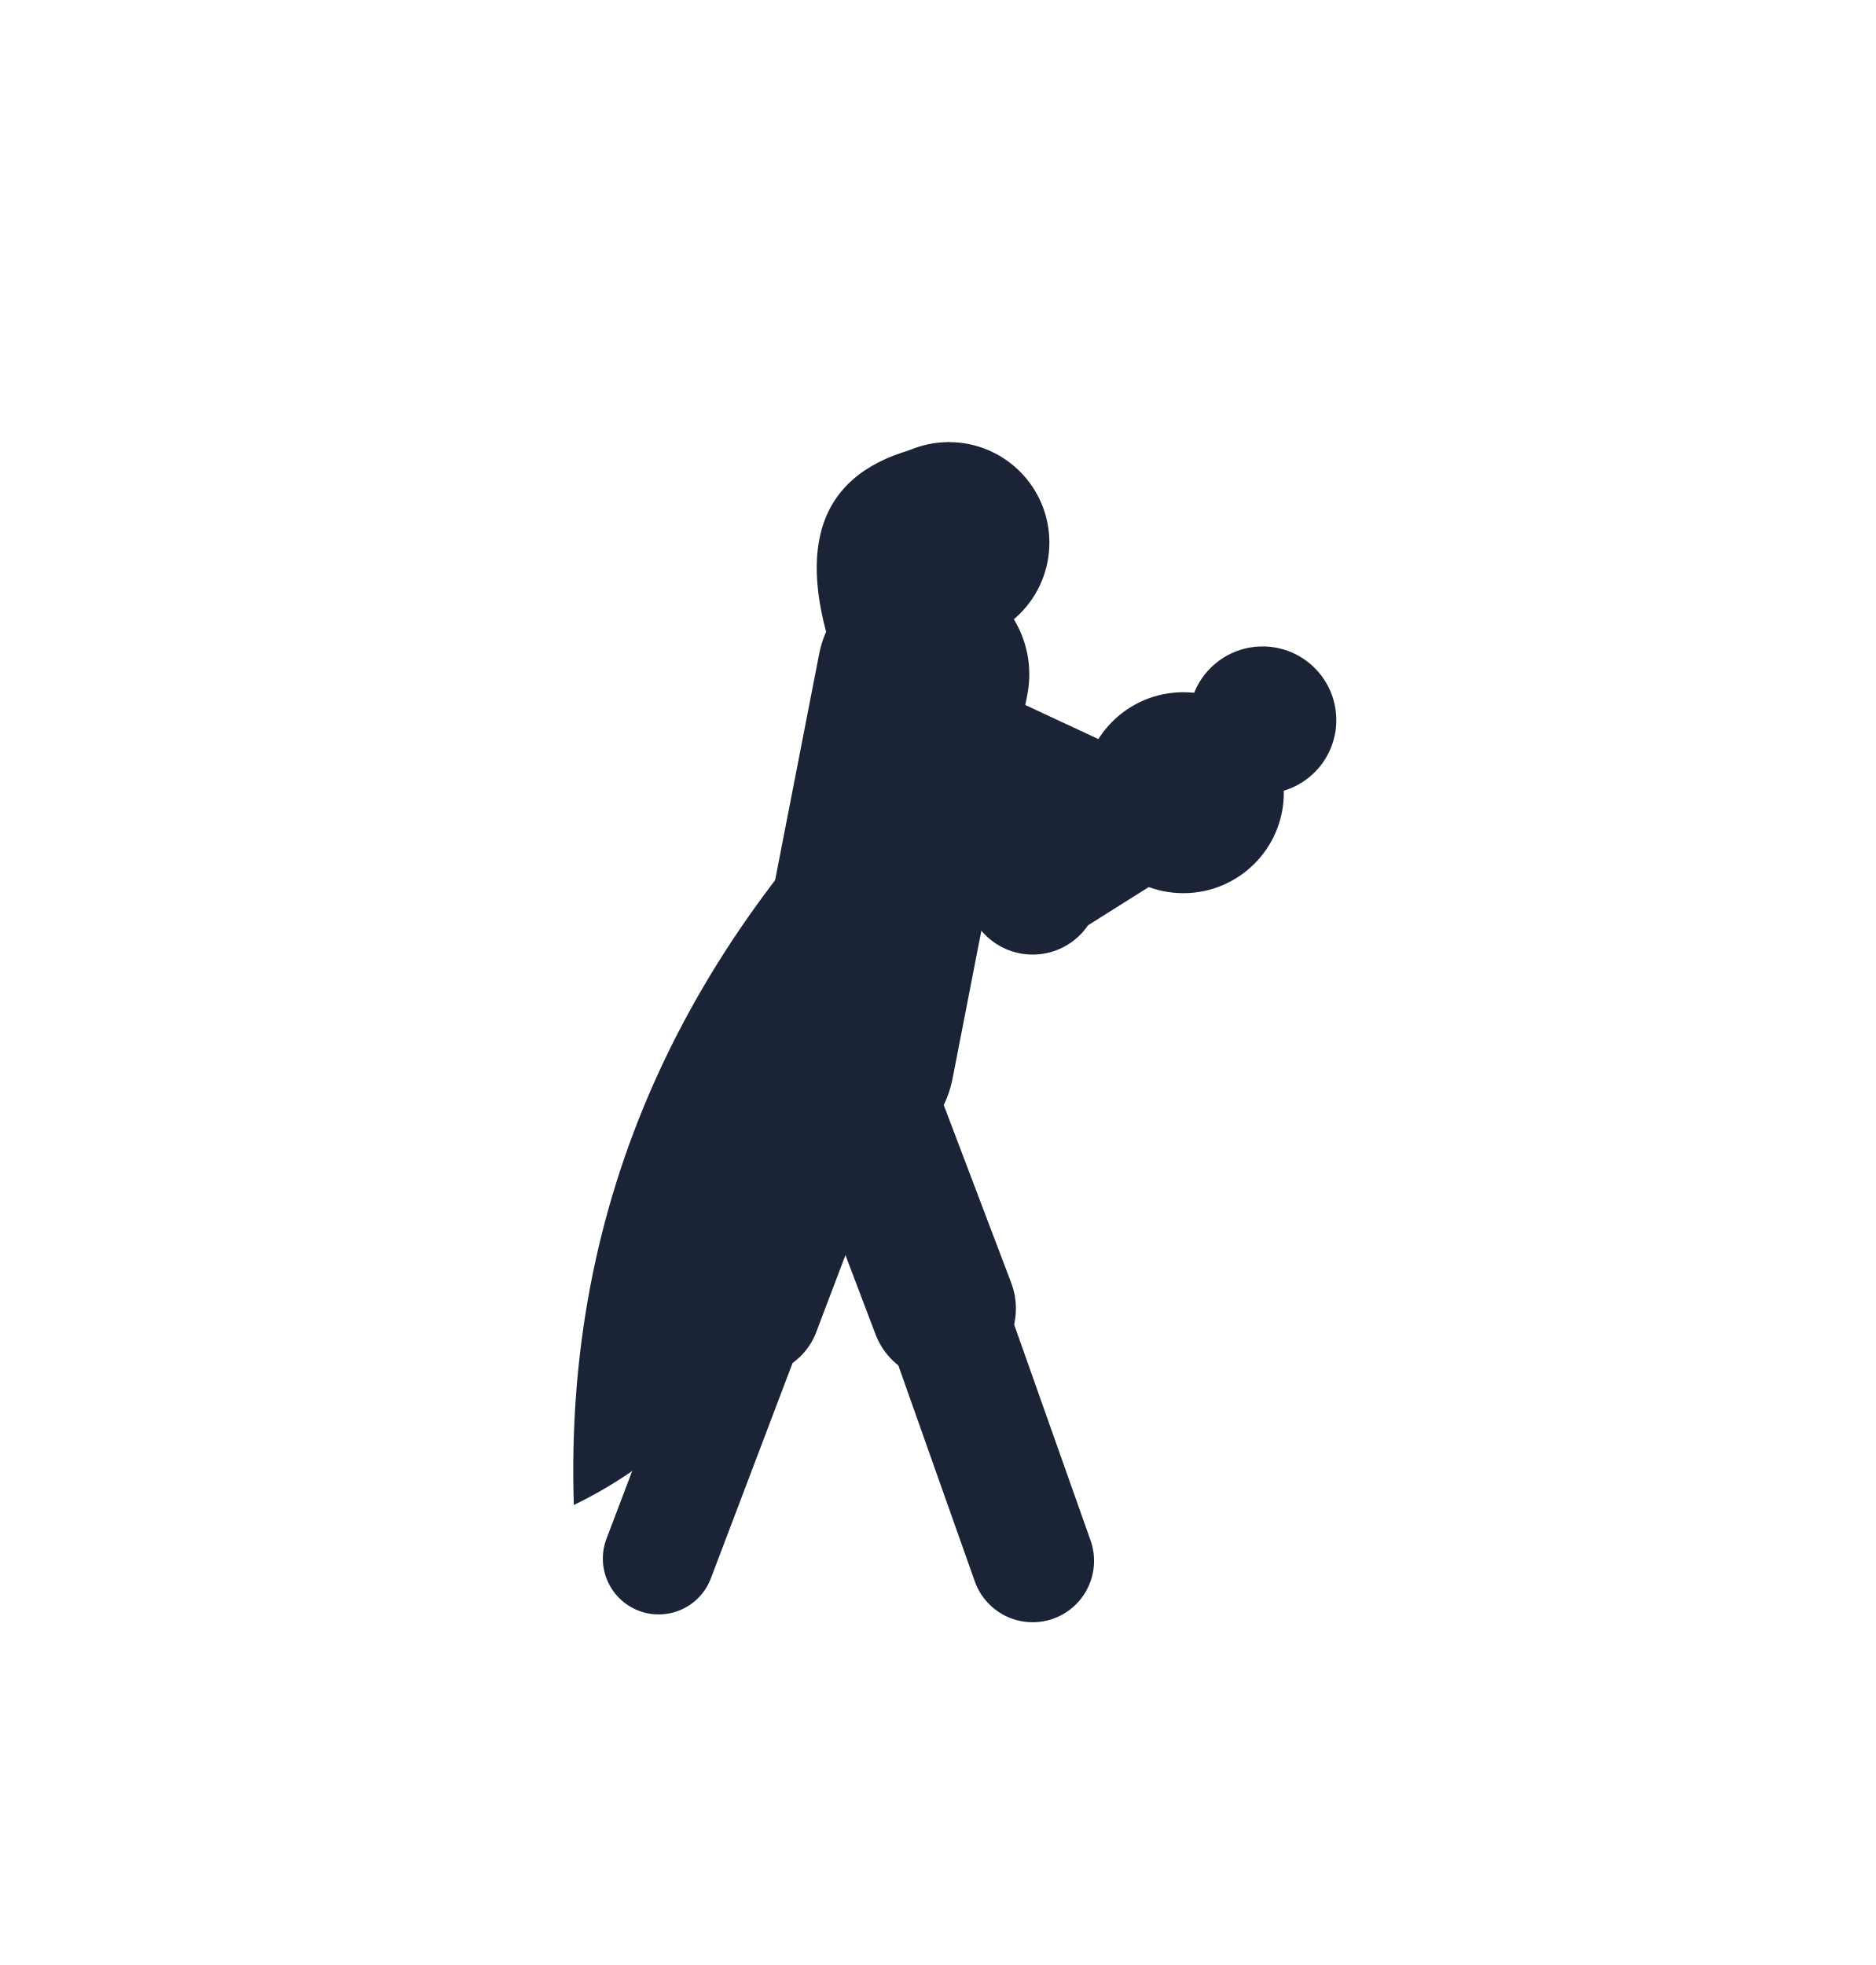
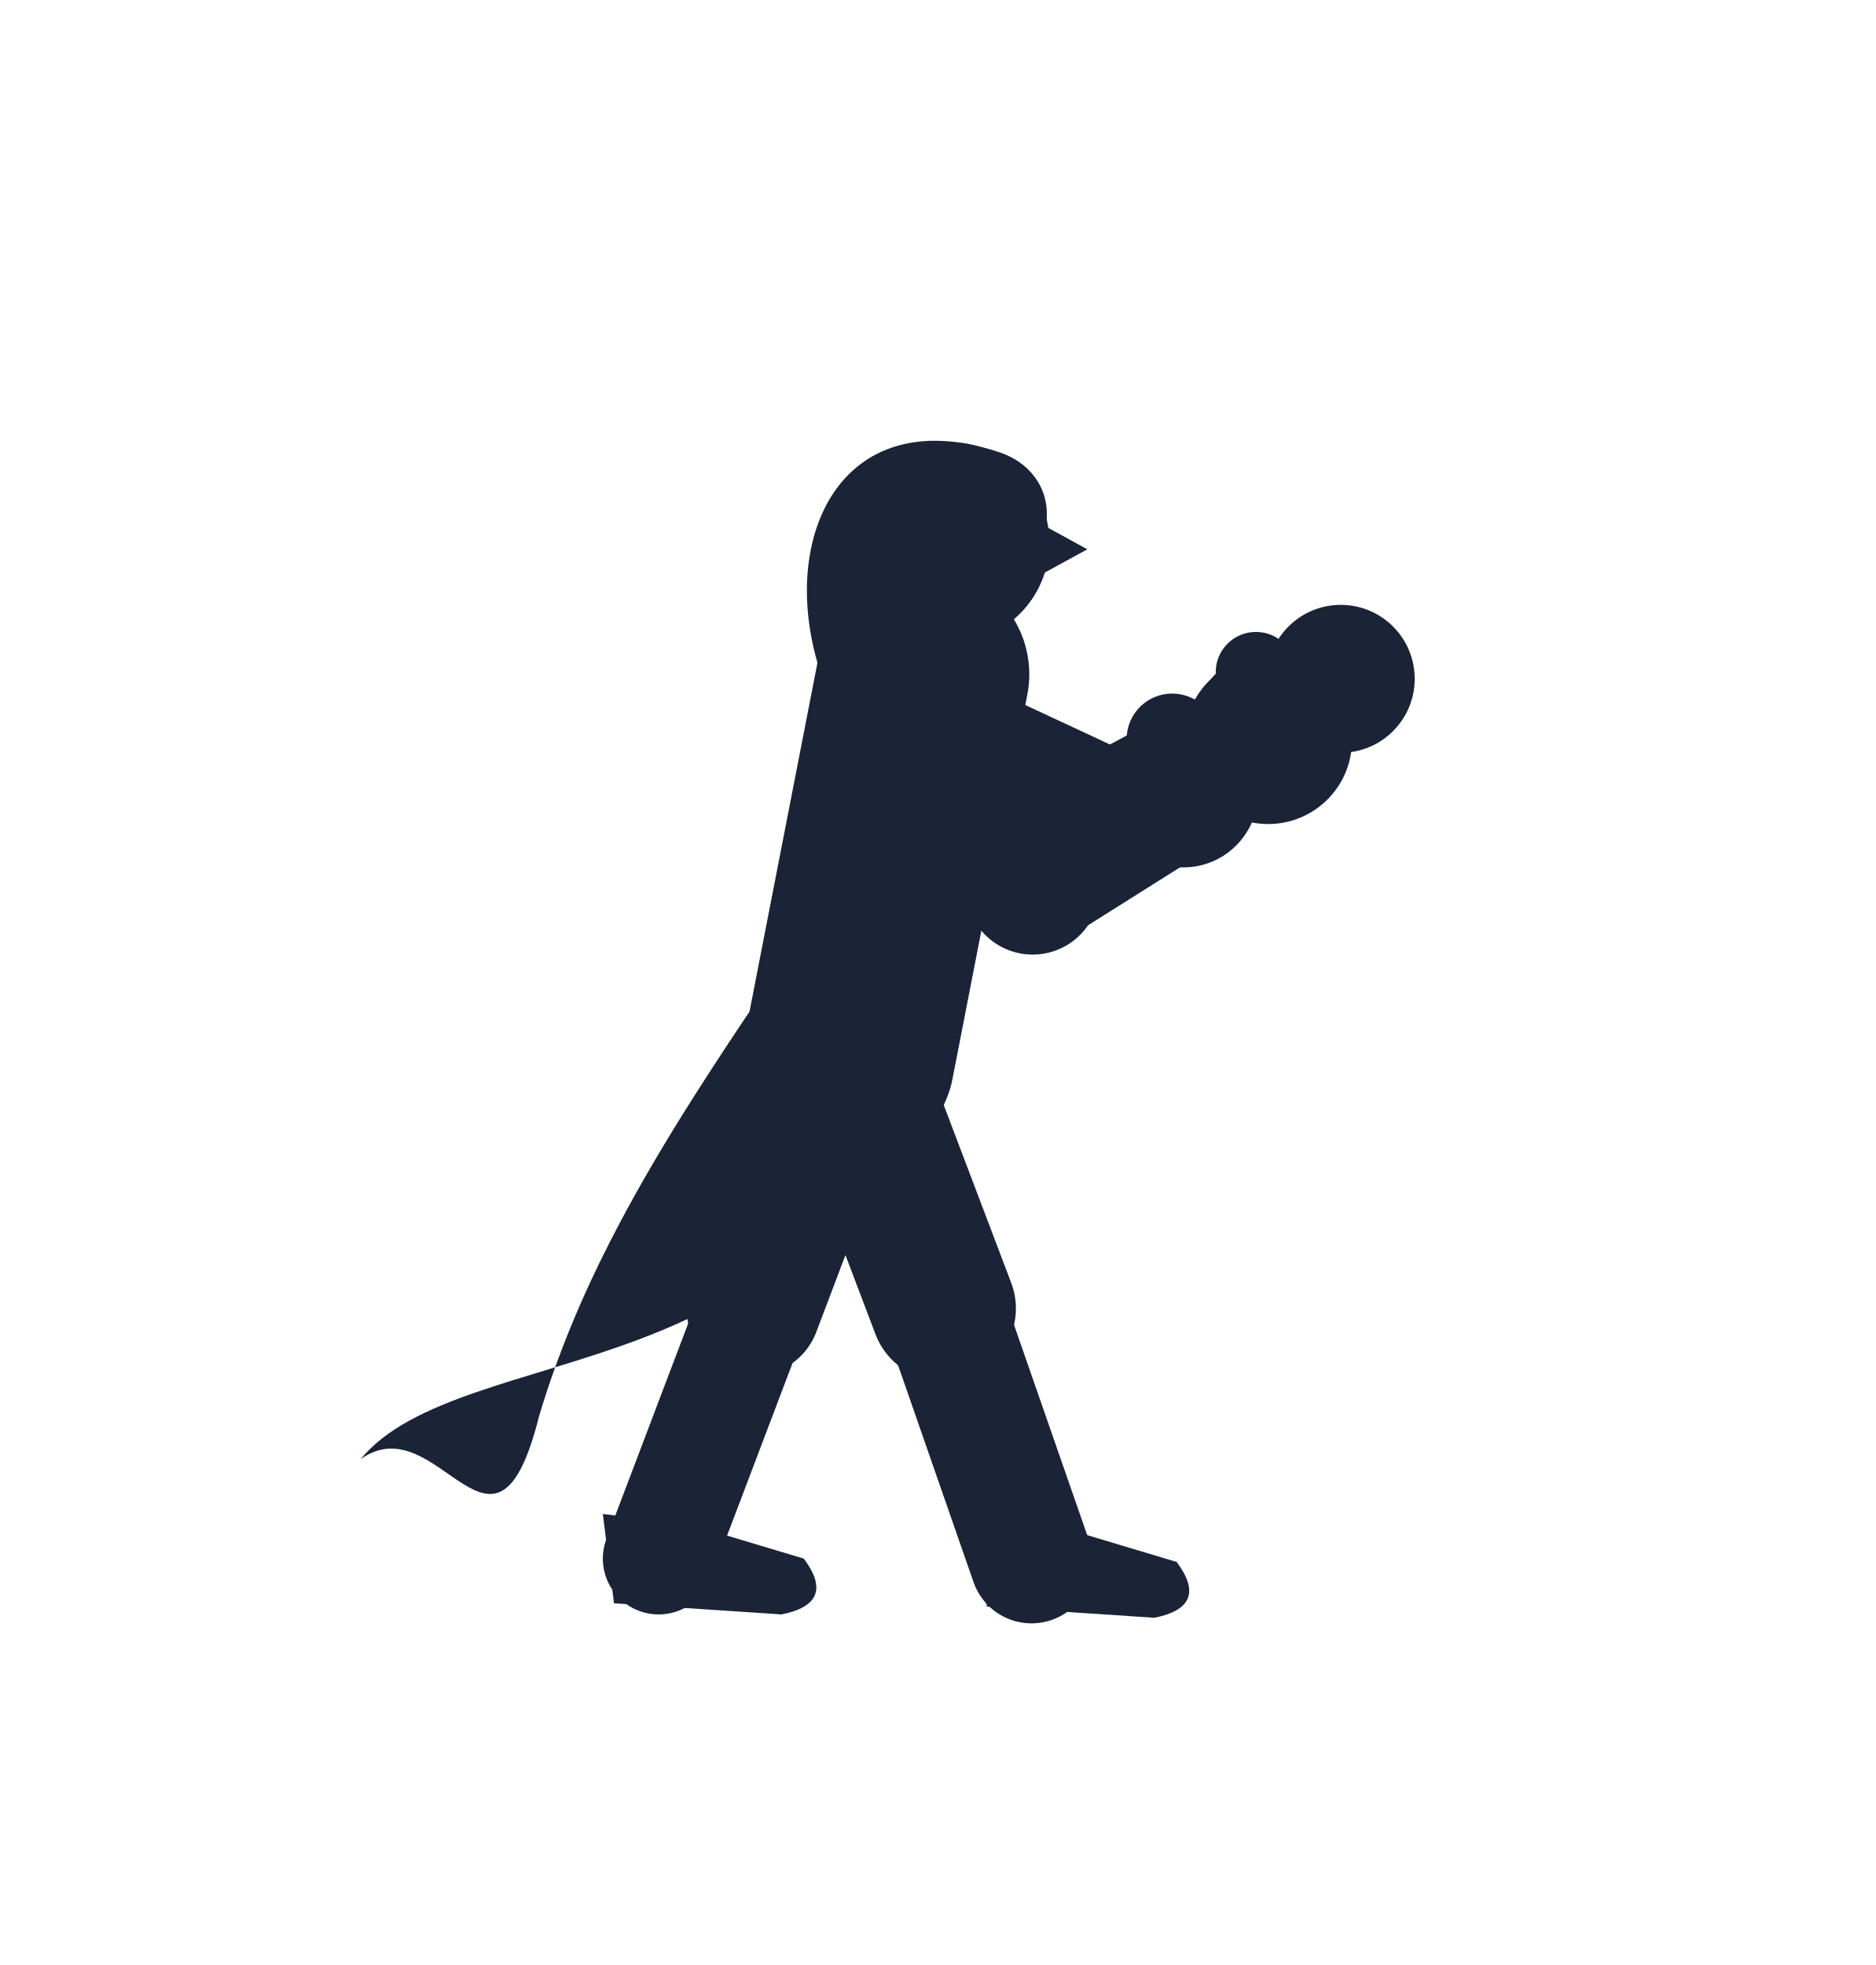
<svg xmlns="http://www.w3.org/2000/svg" viewBox="-24 -4 168 176" width="168" height="176">
  <line x1="52.0" y1="90.8" x2="43.5" y2="113.2" stroke="#1b2436" stroke-width="12" stroke-linecap="round" />
  <line x1="43.5" y1="113.2" x2="35.0" y2="135.6" stroke="#1b2436" stroke-width="10" stroke-linecap="round" />
  <line x1="58.7" y1="60.4" x2="75.0" y2="68.0" stroke="#1b2436" stroke-width="10" stroke-linecap="round" />
  <line x1="75.0" y1="68.0" x2="89.1" y2="60.5" stroke="#1b2436" stroke-width="9" stroke-linecap="round" />
-   <circle cx="89.1" cy="60.5" r="6.6" fill="#1b2436" />
-   <path d="M 58.7 60.4     Q 26.1 90.4 27.4 130.8     Q 48.0 120.8 52.0 90.8 Z" fill="#1b2436" />
+   <circle cx="89.1" cy="60.5" r="5.904" fill="#1b2436" />
+   <circle cx="88.5" cy="56.2" r="3.6" fill="#1b2436" />
+   <circle cx="96.1" cy="56.8" r="6.624" fill="#1b2436" />
+   <path d="M 61.7 58.4     C 45.8 84.4 30.9 100.8 24.3 122.8     C 20.3 138.8 15.3 121.7 8.3 126.7     C 17.3 115.7 50.0 120.8 55.0 91.8 Z" fill="#1b2436" />
+   <path d="M 30.0 131.6   L 31.0 139.6 L 46.0 140.6   Q 51.0 139.6 48.0 135.6 L 38.0 132.6 Z" fill="#1b2436" />
  <line x1="52.0" y1="90.8" x2="58.7" y2="56.4" stroke="#1b2436" stroke-width="19" stroke-linecap="round" />
  <circle cx="61.0" cy="44.6" r="9" fill="#1b2436" />
  <line x1="52.0" y1="90.8" x2="60.5" y2="113.2" stroke="#1b2436" stroke-width="13" stroke-linecap="round" />
-   <line x1="60.5" y1="113.2" x2="68.5" y2="135.8" stroke="#1b2436" stroke-width="11" stroke-linecap="round" />
+   <line x1="60.5" y1="113.2" x2="68.4" y2="135.9" stroke="#1b2436" stroke-width="11" stroke-linecap="round" />
  <line x1="58.7" y1="60.4" x2="68.5" y2="75.5" stroke="#1b2436" stroke-width="12" stroke-linecap="round" />
  <line x1="68.5" y1="75.5" x2="82.0" y2="67.0" stroke="#1b2436" stroke-width="11" stroke-linecap="round" />
-   <circle cx="82.0" cy="67.0" r="9" fill="#1b2436" />
-   <path d="M 61.0 35.6   q -15 2 -11 17   q 11 -3 14 -2 Z" fill="#1b2436" />
+   <circle cx="82.0" cy="67.0" r="6.691" fill="#1b2436" />
+   <circle cx="81.0" cy="62.2" r="4.08" fill="#1b2436" />
+   <circle cx="89.6" cy="62.3" r="7.507" fill="#1b2436" />
+   <path d="M 63.4 131.9   L 64.4 139.9 L 79.4 140.9   Q 84.4 139.9 81.4 135.9 L 71.4 132.9 Z" fill="#1b2436" />
+   <path d="M 65.5 36.5     C 49.3 31.1 43.9 48.2 52.0 61.7     C 54.7 53.6 59.2 51.8 64.6 49.6     C 71.8 45.1 70.9 38.3 65.5 36.5 Z" fill="#1b2436" />
+   <path d="M 65.0 40.6     L 73.4 45.2 L 65.9 49.3 Z" fill="#1b2436" />
</svg>
